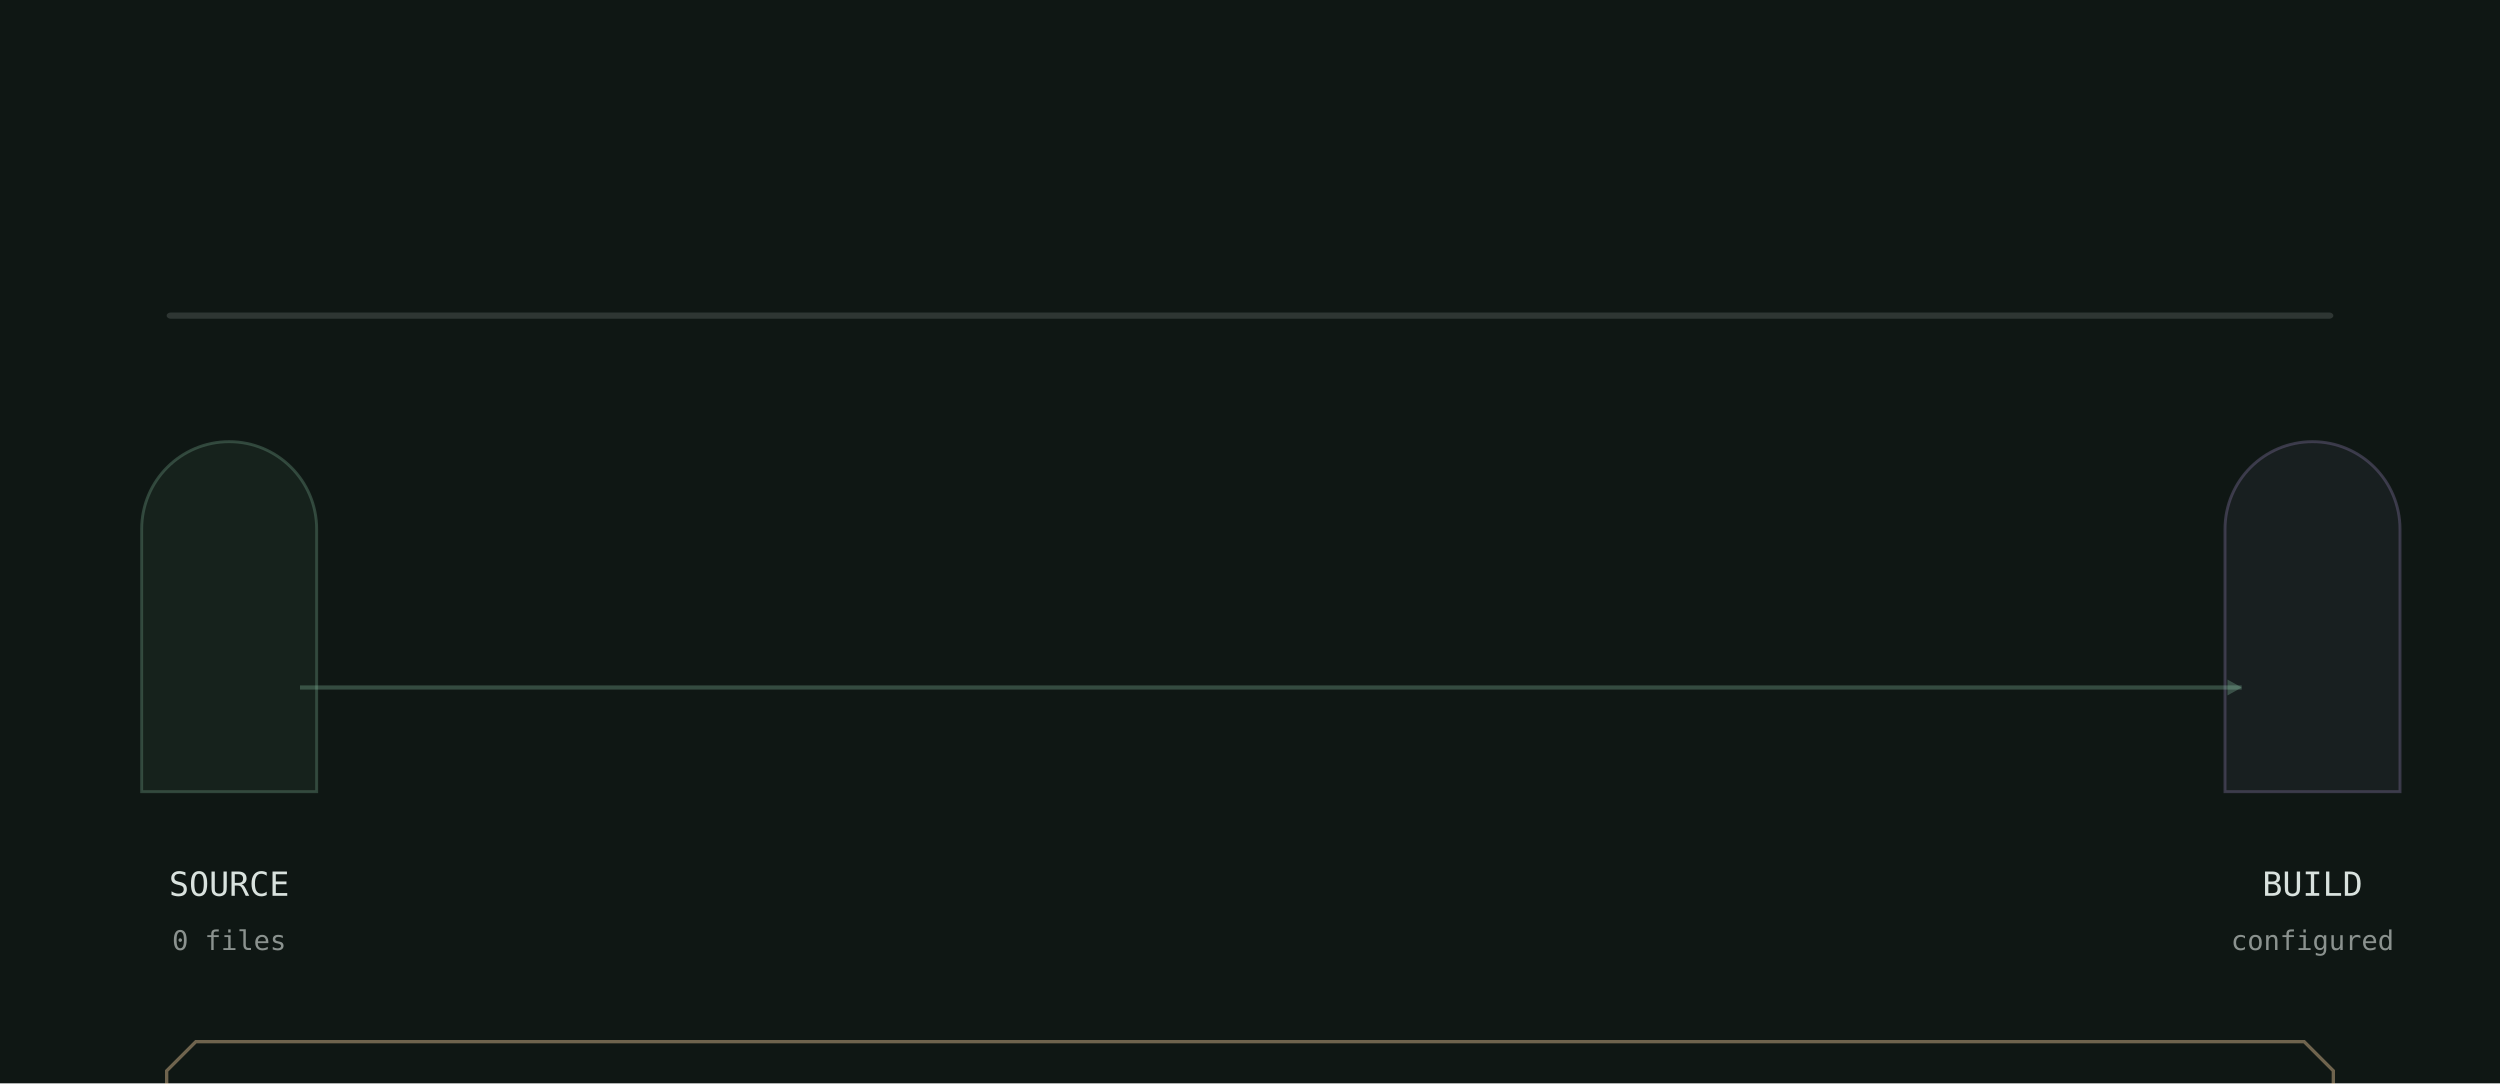
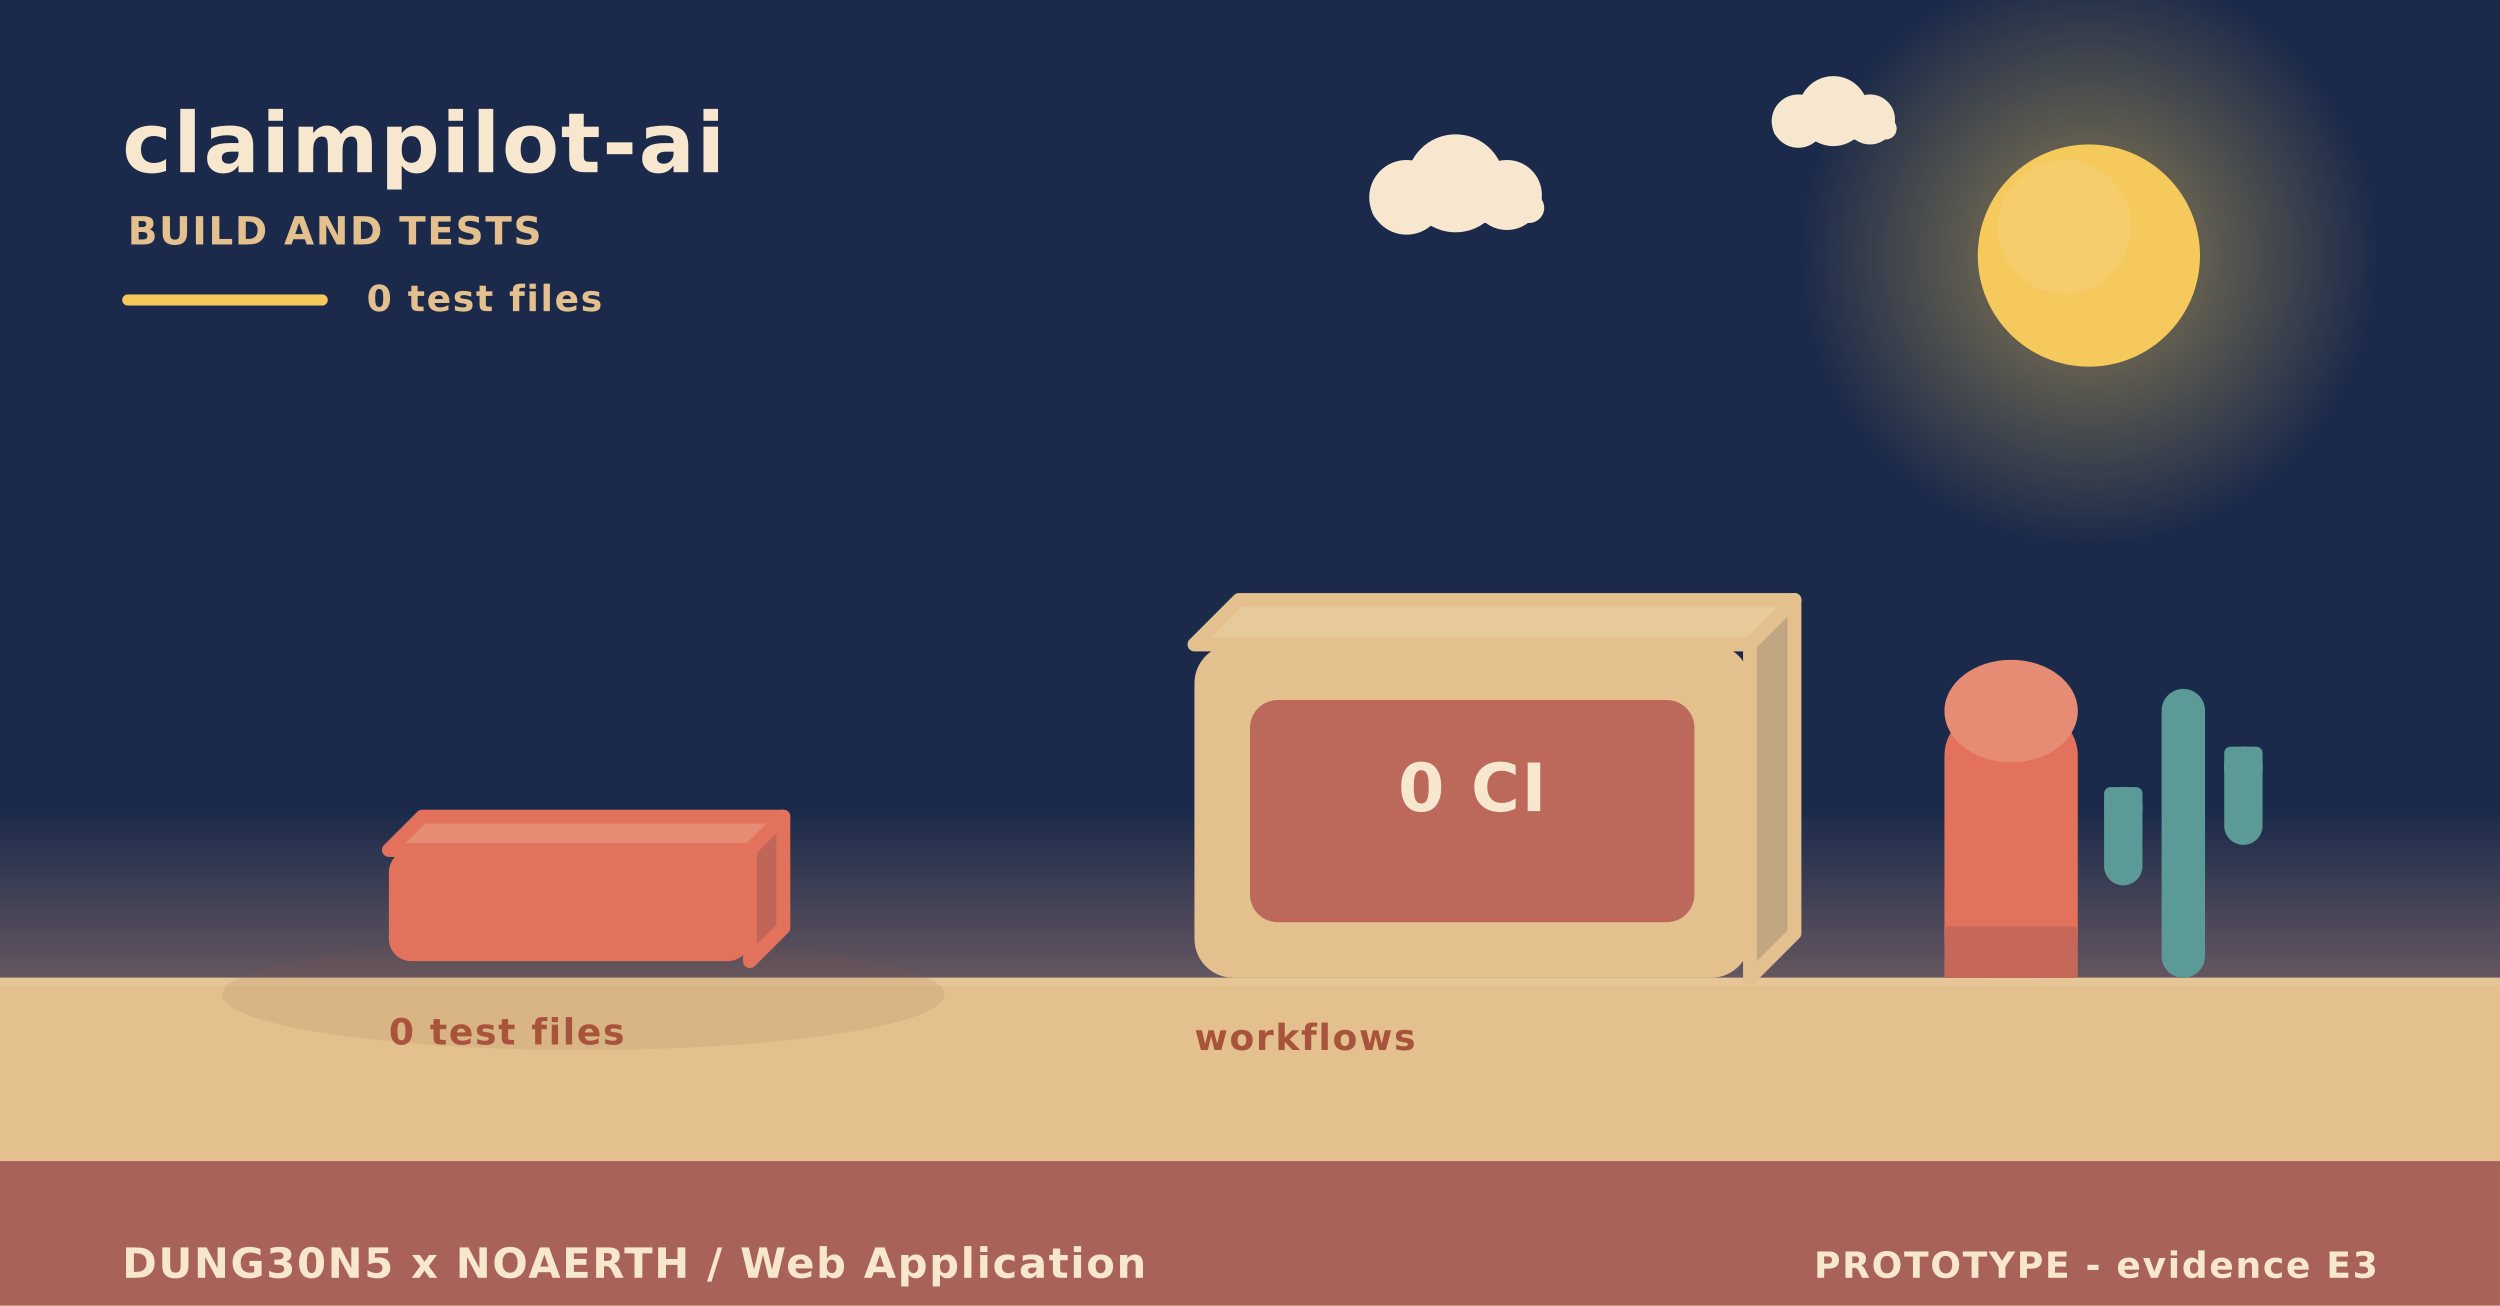
- <svg xmlns="http://www.w3.org/2000/svg" viewBox="0 0 1200 520" width="1200" height="520" role="img" aria-label="claimpilot-ai build evidence">
-   <rect width="1200" height="520" fill="#0f1714" />
-   <defs>
-     <linearGradient id="gb" x1="0" y1="0" x2="1" y2="1">
-       <stop offset="0%" stop-color="#95d5b2" />
-       <stop offset="100%" stop-color="#b8a1e6" />
-     </linearGradient>
-   </defs>
-   <rect x="80.00" y="150.00" width="1040.00" height="3.00" rx="2.00" fill="rgba(240,248,244,0.140)" opacity="1.00" />
-   <path d="M68.00,380.00 L68.00,254.00 A42.00,42.00 0 0 1 152.00,254.00 L152.00,380.00 Z" fill="rgba(149,213,178,0.100)" opacity="0.55" stroke="rgba(149,213,178,0.450)" stroke-width="1.4" />
-   <polygon points="-192.26,189.00 -136.83,221.00 -136.83,157.00 -192.26,125.00" fill="#947c60" opacity="0.95" />
-   <polygon points="-247.68,221.00 -192.26,253.00 -192.26,189.00 -247.68,157.00" fill="#907eb3" opacity="0.95" />
-   <polygon points="-192.26,125.00 -136.83,157.00 -192.26,189.00 -247.68,157.00" fill="#95d5b2" opacity="0.95" />
-   <text x="110" y="430" font-family="ui-monospace,Menlo,monospace" font-size="16" fill="rgba(240,248,244,0.900)" text-anchor="middle">SOURCE</text>
-   <text x="110" y="456" font-family="ui-monospace,Menlo,monospace" font-size="13" fill="rgba(240,248,244,0.550)" text-anchor="middle">0 files</text>
-   <path d="M1068.00,380.00 L1068.00,254.00 A42.00,42.00 0 0 1 1152.00,254.00 L1152.00,380.00 Z" fill="rgba(184,161,230,0.100)" opacity="0.55" stroke="rgba(184,161,230,0.450)" stroke-width="1.4" />
-   <polygon points="673.77,689.00 729.19,721.00 729.19,657.00 673.77,625.00" fill="#947c60" opacity="0.95" />
-   <polygon points="618.34,721.00 673.77,753.00 673.77,689.00 618.34,657.00" fill="#907eb3" opacity="0.95" />
-   <polygon points="673.77,625.00 729.19,657.00 673.77,689.00 618.34,657.00" fill="#b8a1e6" opacity="0.95" />
-   <text x="1110" y="430" font-family="ui-monospace,Menlo,monospace" font-size="16" fill="rgba(240,248,244,0.900)" text-anchor="middle">BUILD</text>
-   <text x="1110" y="456" font-family="ui-monospace,Menlo,monospace" font-size="13" fill="rgba(240,248,244,0.550)" text-anchor="middle">configured</text>
-   <line x1="144.00" y1="330.00" x2="1076.00" y2="330.00" stroke="rgba(149,213,178,0.500)" stroke-width="2.00" opacity="0.55" />
-   <polygon points="1076.00,330.00 1069.20,326.20 1069.20,333.80" fill="rgba(149,213,178,0.500)" opacity="0.55" />
-   <path d="M94.00,500.00 H1106.00 L1120.00,514.00 V546.00 L1106.00,560.00 H94.00 L80.00,546.00 V514.00 Z" fill="none" stroke="rgba(255,214,165,0.500)" stroke-width="1.60" opacity="0.80" />
-   <text x="600" y="536" font-family="ui-monospace,Menlo,monospace" font-size="16" fill="rgba(255,214,165,0.950)" text-anchor="middle">no test suite present in this repository — shown as measured, not implied</text>
+ <svg xmlns="http://www.w3.org/2000/svg" width="900" height="470" viewBox="0 0 900 470" role="img" aria-label="claimpilot-ai - how it is verified">
+   <linearGradient id="skyb" x1="0" y1="0" x2="0" y2="1">
+     <stop offset="0" stop-color="#1b2a4a" />
+     <stop offset="0.62" stop-color="#1b2a4a" />
+     <stop offset="1" stop-color="#f3ad8a" />
+   </linearGradient>
+   <rect width="900" height="470" fill="url(#skyb)" />
+   <radialGradient id="sunb">
+     <stop offset="0.35" stop-color="#f5c95c" stop-opacity="0.34" />
+     <stop offset="1" stop-color="#f5c95c" stop-opacity="0" />
+   </radialGradient>
+   <circle cx="752" cy="92" r="104" fill="url(#sunb)" />
+   <circle cx="752" cy="92" r="40" fill="#f5c95c" />
+   <circle cx="743.2" cy="81.6" r="24" fill="#f5d27e" opacity="0.5" />
+   <g>
+     <circle cx="524" cy="66" r="17.64" fill="#f6e7ce" />
+     <circle cx="506.36" cy="71.04" r="13.44" fill="#f6e7ce" />
+     <circle cx="542.48" cy="70.2" r="12.6" fill="#f6e7ce" />
+     <rect x="493.76" y="69.36" width="62.16" height="10.92" rx="5.46" fill="#f6e7ce" />
+   </g>
+   <g>
+     <circle cx="660" cy="40" r="12.6" fill="#f6e7ce" />
+     <circle cx="647.4" cy="43.6" r="9.6" fill="#f6e7ce" />
+     <circle cx="673.2" cy="43" r="9" fill="#f6e7ce" />
+     <rect x="638.4" y="42.4" width="44.4" height="7.8" rx="3.9" fill="#f6e7ce" />
+   </g>
+   <rect x="0" y="352" width="900" height="118" fill="#e3c08d" />
+   <rect x="0" y="352" width="900" height="3" fill="#e6c596" />
+   <text x="44" y="62" font-family="Verdana,DejaVu Sans,sans-serif" font-size="30" font-weight="700" letter-spacing="0.6" fill="#f6e7ce" text-anchor="start">claimpilot-ai</text>
+   <text x="46" y="88" font-family="Verdana,DejaVu Sans,sans-serif" font-size="14" font-weight="700" letter-spacing="0.6" fill="#e3c08d" text-anchor="start">BUILD AND TESTS</text>
+   <rect x="44" y="106" width="74" height="4" rx="2" fill="#f5c95c" />
+   <text x="132" y="112" font-family="Verdana,DejaVu Sans,sans-serif" font-size="13" font-weight="700" letter-spacing="0.6" fill="#e3c08d" text-anchor="start">0 test files</text>
+   <ellipse cx="210" cy="358" rx="130" ry="20" fill="rgba(138,90,68,0.11)" />
+   <path d="M140,306 L270,306 L282,294 L152,294 Z" fill="#e68c74" stroke="#e2725b" stroke-width="5" stroke-linejoin="round" />
+   <path d="M270,306 L282,294 L282,334 L270,346 Z" fill="#c06658" stroke="#e2725b" stroke-width="5" stroke-linejoin="round" />
+   <rect x="140" y="306" width="130" height="40" rx="8" fill="#e2725b" />
+   <text x="140" y="376" font-family="Verdana,DejaVu Sans,sans-serif" font-size="13" font-weight="700" letter-spacing="0.6" fill="#a8543c" text-anchor="start">0 test files</text>
+   <path d="M430,232 L630,232 L646,216 L446,216 Z" fill="#e7c99b" stroke="#e3c08d" stroke-width="5" stroke-linejoin="round" />
+   <path d="M630,232 L646,216 L646,336 L630,352 Z" fill="#c1a682" stroke="#e3c08d" stroke-width="5" stroke-linejoin="round" />
+   <rect x="430" y="232" width="200" height="120" rx="14" fill="#e3c08d" />
+   <rect x="450" y="252" width="160" height="80" rx="10" fill="#ba6458" opacity="0.94" />
+   <text x="530" y="292" font-family="Verdana,DejaVu Sans,sans-serif" font-size="24" font-weight="700" letter-spacing="0.6" fill="#f6e7ce" text-anchor="middle">0 CI</text>
+   <text x="430" y="378" font-family="Verdana,DejaVu Sans,sans-serif" font-size="13" font-weight="700" letter-spacing="0.6" fill="#a8543c" text-anchor="start">workflows</text>
+   <rect x="700" y="256" width="48" height="96" rx="16" fill="#e2725b" />
+   <ellipse cx="724" cy="256" rx="24" ry="18.46" fill="#e68c74" />
+   <rect x="700" y="333.54" width="48" height="18.46" fill="#c66859" />
+   <rect x="778.18" y="248" width="15.64" height="104" rx="7.82" fill="#5b9a97" />
+   <rect x="757.48" y="283.36" width="13.8" height="35.36" rx="6.9" fill="#5b9a97" />
+   <rect x="757.48" y="283.36" width="13.8" height="10.4" rx="2.3" fill="#5b9a97" />
+   <rect x="800.72" y="268.8" width="13.8" height="35.36" rx="6.9" fill="#5b9a97" />
+   <rect x="800.72" y="268.8" width="13.8" height="10.4" rx="2.3" fill="#5b9a97" />
+   <rect x="0" y="418" width="900" height="52" rx="0" fill="#a65c56" opacity="0.94" />
+   <text x="44" y="460" font-family="Verdana,DejaVu Sans,sans-serif" font-size="15" font-weight="700" letter-spacing="0.6" fill="#f6e7ce" text-anchor="start">DUNG30N5 x NOAERTH  /  Web Application</text>
+   <text x="856" y="460" font-family="Verdana,DejaVu Sans,sans-serif" font-size="13" font-weight="700" letter-spacing="0.6" fill="#f6e7ce" text-anchor="end">PROTOTYPE  -  evidence E3</text>
</svg>
